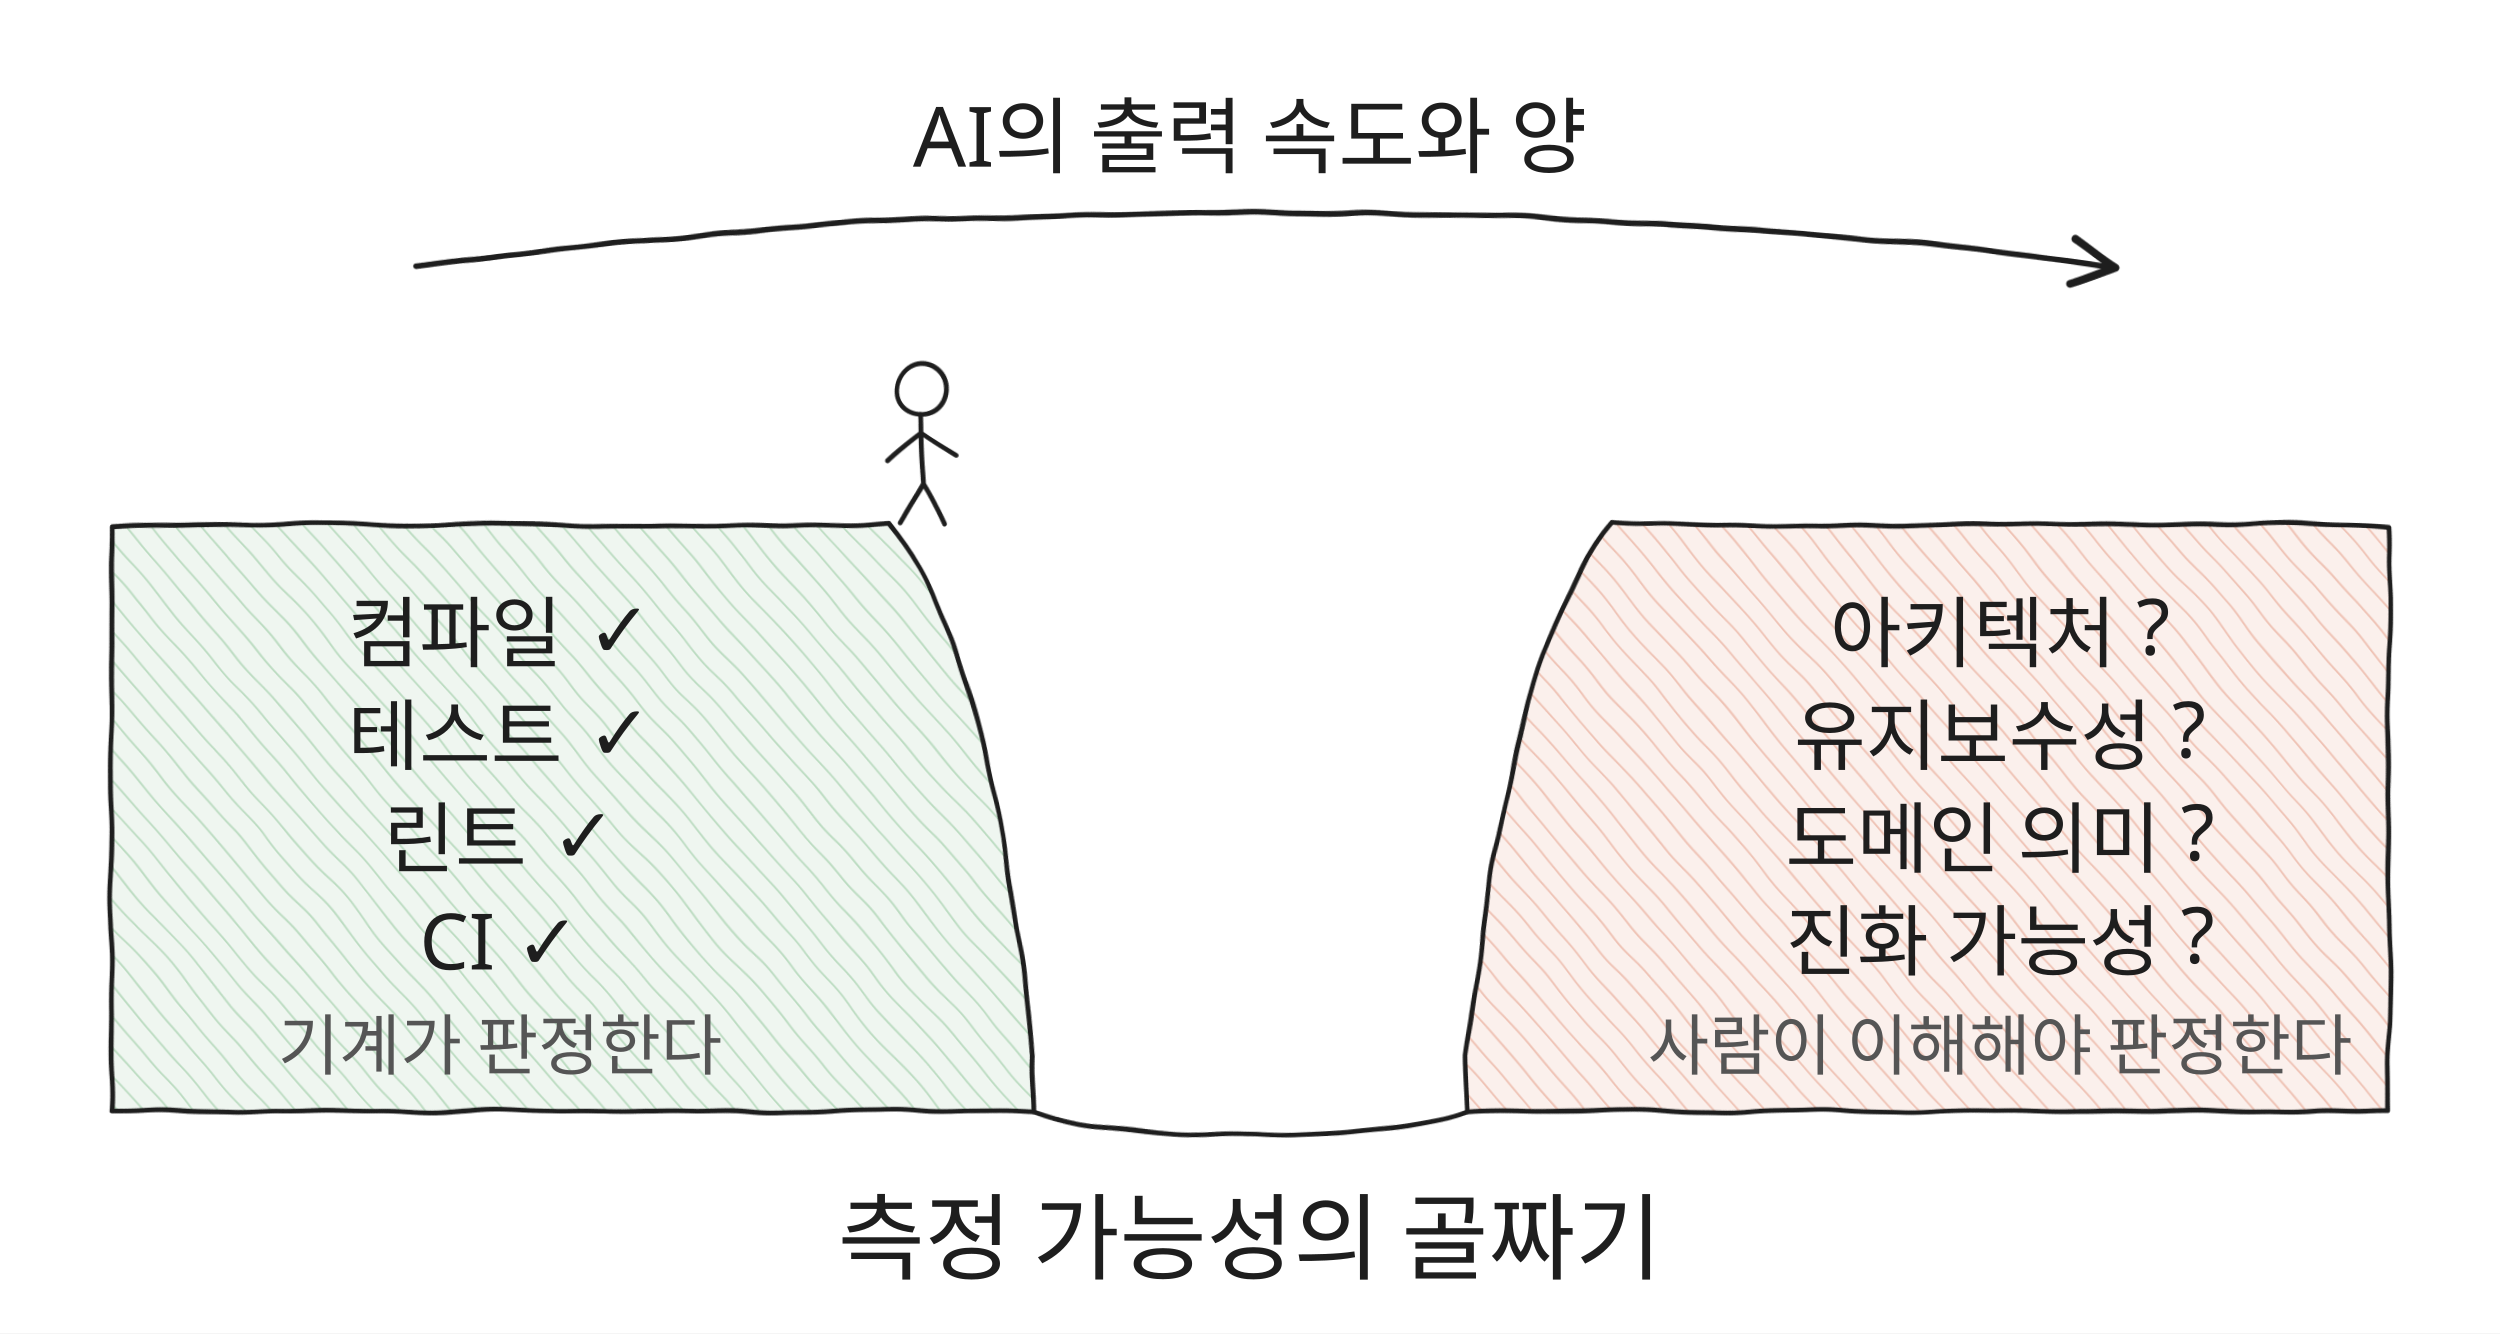
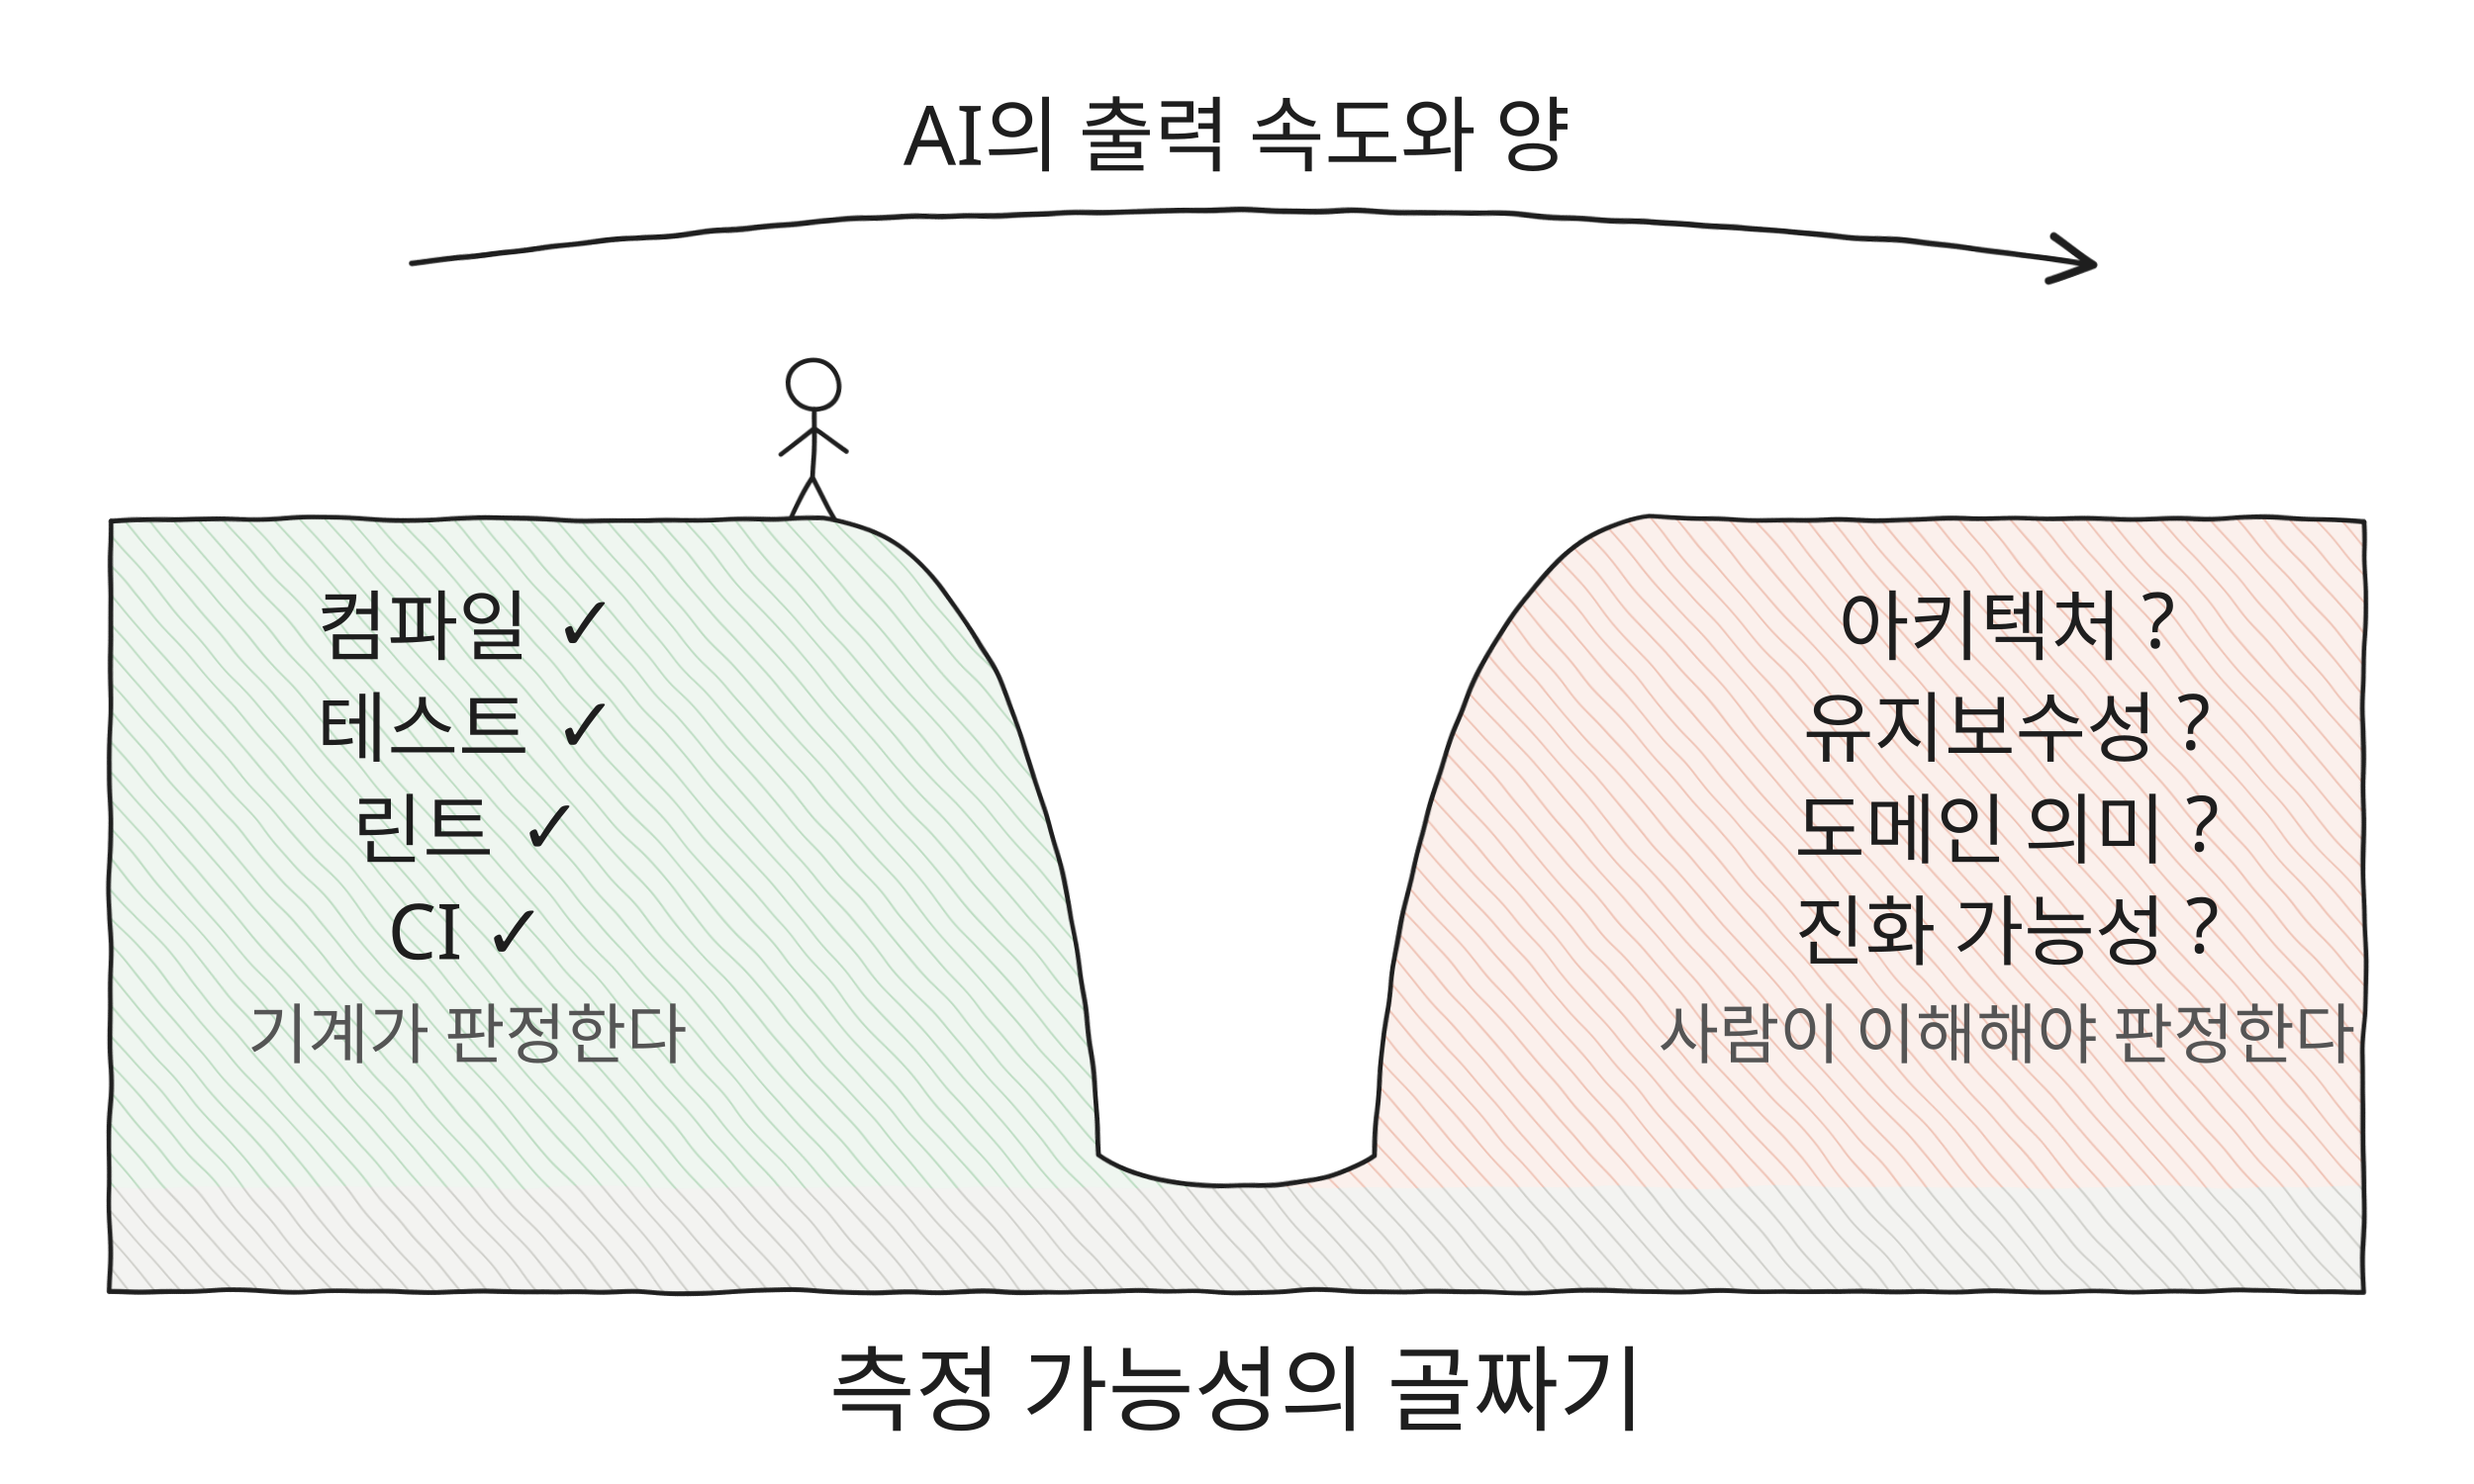
- <svg xmlns="http://www.w3.org/2000/svg" width="900" height="480" viewBox="0 0 900 480">
+ <svg xmlns="http://www.w3.org/2000/svg" width="900" height="540" viewBox="0 0 900 540">
  <defs>
    <filter id="rough" x="-10%" y="-10%" width="120%" height="120%">
      <feTurbulence type="fractalNoise" baseFrequency="0.03" numOctaves="2" seed="7" result="n" />
      <feDisplacementMap in="SourceGraphic" in2="n" scale="2.8" xChannelSelector="R" yChannelSelector="G" />
    </filter>
    <marker id="arrow" viewBox="0 0 10 10" refX="8" refY="5" markerWidth="10" markerHeight="10" orient="auto-start-reverse">
      <path d="M1,1 L9,5 L1,9" fill="none" stroke="#1e1e1e" stroke-width="1.4" stroke-linecap="round" stroke-linejoin="round" />
    </marker>
    <pattern id="h-green" patternUnits="userSpaceOnUse" width="7" height="7" patternTransform="rotate(-41)">
      <rect width="7" height="7" fill="#eff6f0" />
      <line x1="0" y1="0" x2="0" y2="7" stroke="#bcdcc1" stroke-width="1.3" />
    </pattern>
    <pattern id="h-peach" patternUnits="userSpaceOnUse" width="7" height="7" patternTransform="rotate(-41)">
      <rect width="7" height="7" fill="#fbf0ec" />
      <line x1="0" y1="0" x2="0" y2="7" stroke="#efc2b4" stroke-width="1.3" />
    </pattern>
+     <pattern id="h-gray" patternUnits="userSpaceOnUse" width="7" height="7" patternTransform="rotate(-41)">
+       <rect width="7" height="7" fill="#f3f3f1" />
+       <line x1="0" y1="0" x2="0" y2="7" stroke="#cfcfca" stroke-width="1.3" />
+     </pattern>
  </defs>
-   <rect width="900" height="480" fill="#ffffff" />
-   <g filter="url(#rough)" stroke="#1e1e1e" stroke-width="1.7" stroke-linecap="round" stroke-linejoin="round">
-     <path d="M40,400 L40,190 C120,186 220,192 320,188 C352,230 362,300 372,380 L372,400 Z" fill="url(#h-green)" />
-     <path d="M528,400 L528,380 C538,300 548,230 580,188 C680,192 780,186 860,190 L860,400 Z" fill="url(#h-peach)" />
-     <path d="M372,400 C410,412 490,412 528,400" fill="none" />
-     <path d="M150,96 C330,70 570,70 760,96" fill="none" stroke-width="2" marker-end="url(#arrow)" />
-     <circle cx="332" cy="140" r="9" fill="#ffffff" />
-     <path d="M332,149 L332,174 M332,156 L320,166 M332,156 L344,164 M332,174 L324,188 M332,174 L340,188" fill="none" />
+   <rect width="900" height="540" fill="#ffffff" />
+   <g filter="url(#rough)">
+     <path d="M40,470 L40,190 C120,186 220,192 300,188 C350,192 392,280 400,420 C410,428 430,432 450,432 L450,470 Z" fill="url(#h-green)" stroke="none" />
+     <path d="M860,470 L860,190 C780,186 680,192 600,188 C550,192 508,280 500,420 C490,428 470,432 450,432 L450,470 Z" fill="url(#h-peach)" stroke="none" />
+     <rect x="40" y="432" width="820" height="38" fill="url(#h-gray)" stroke="none" />
+     <g fill="none" stroke="#1e1e1e" stroke-width="1.7" stroke-linecap="round" stroke-linejoin="round">
+       <path d="M40,190 C120,186 220,192 300,188 C350,192 392,280 400,420 C410,428 430,432 450,432 C470,432 490,428 500,420 C508,280 550,192 600,188 C680,192 780,186 860,190" />
+       <path d="M40,190 L40,470 L860,470 L860,190" />
+       <path d="M150,96 C330,70 570,70 760,96" stroke-width="2" marker-end="url(#arrow)" />
+       <circle cx="296" cy="140" r="9" fill="#ffffff" />
+       <path d="M296,149 L296,174 M296,156 L284,166 M296,156 L308,164 M296,174 L288,188 M296,174 L304,188" />
+     </g>
  </g>
  <g font-family="'Nanum Pen Script'" fill="#1e1e1e">
    <text x="450" y="60" text-anchor="middle" font-size="30">AI의 출력 속도와 양</text>
-     <text x="450" y="458" text-anchor="middle" font-size="34">측정 가능성의 골짜기</text>
-     <text x="180" y="238" text-anchor="middle" font-size="28">컴파일 ✓</text>
-     <text x="180" y="275" text-anchor="middle" font-size="28">테스트 ✓</text>
-     <text x="180" y="312" text-anchor="middle" font-size="28">린트 ✓</text>
-     <text x="180" y="349" text-anchor="middle" font-size="28">CI ✓</text>
-     <text x="180" y="385" text-anchor="middle" font-size="24" fill="#555">기계가 판정한다</text>
-     <text x="720" y="238" text-anchor="middle" font-size="28">아키텍처 ?</text>
-     <text x="720" y="275" text-anchor="middle" font-size="28">유지보수성 ?</text>
-     <text x="720" y="312" text-anchor="middle" font-size="28">도메인 의미 ?</text>
-     <text x="720" y="349" text-anchor="middle" font-size="28">진화 가능성 ?</text>
-     <text x="720" y="385" text-anchor="middle" font-size="24" fill="#555">사람이 이해해야 판정한다</text>
+     <text x="450" y="518" text-anchor="middle" font-size="34">측정 가능성의 골짜기</text>
+     <text x="170" y="238" text-anchor="middle" font-size="28">컴파일 ✓</text>
+     <text x="170" y="275" text-anchor="middle" font-size="28">테스트 ✓</text>
+     <text x="170" y="312" text-anchor="middle" font-size="28">린트 ✓</text>
+     <text x="170" y="349" text-anchor="middle" font-size="28">CI ✓</text>
+     <text x="170" y="385" text-anchor="middle" font-size="24" fill="#555">기계가 판정한다</text>
+     <text x="730" y="238" text-anchor="middle" font-size="28">아키텍처 ?</text>
+     <text x="730" y="275" text-anchor="middle" font-size="28">유지보수성 ?</text>
+     <text x="730" y="312" text-anchor="middle" font-size="28">도메인 의미 ?</text>
+     <text x="730" y="349" text-anchor="middle" font-size="28">진화 가능성 ?</text>
+     <text x="730" y="385" text-anchor="middle" font-size="24" fill="#555">사람이 이해해야 판정한다</text>
  </g>
</svg>
